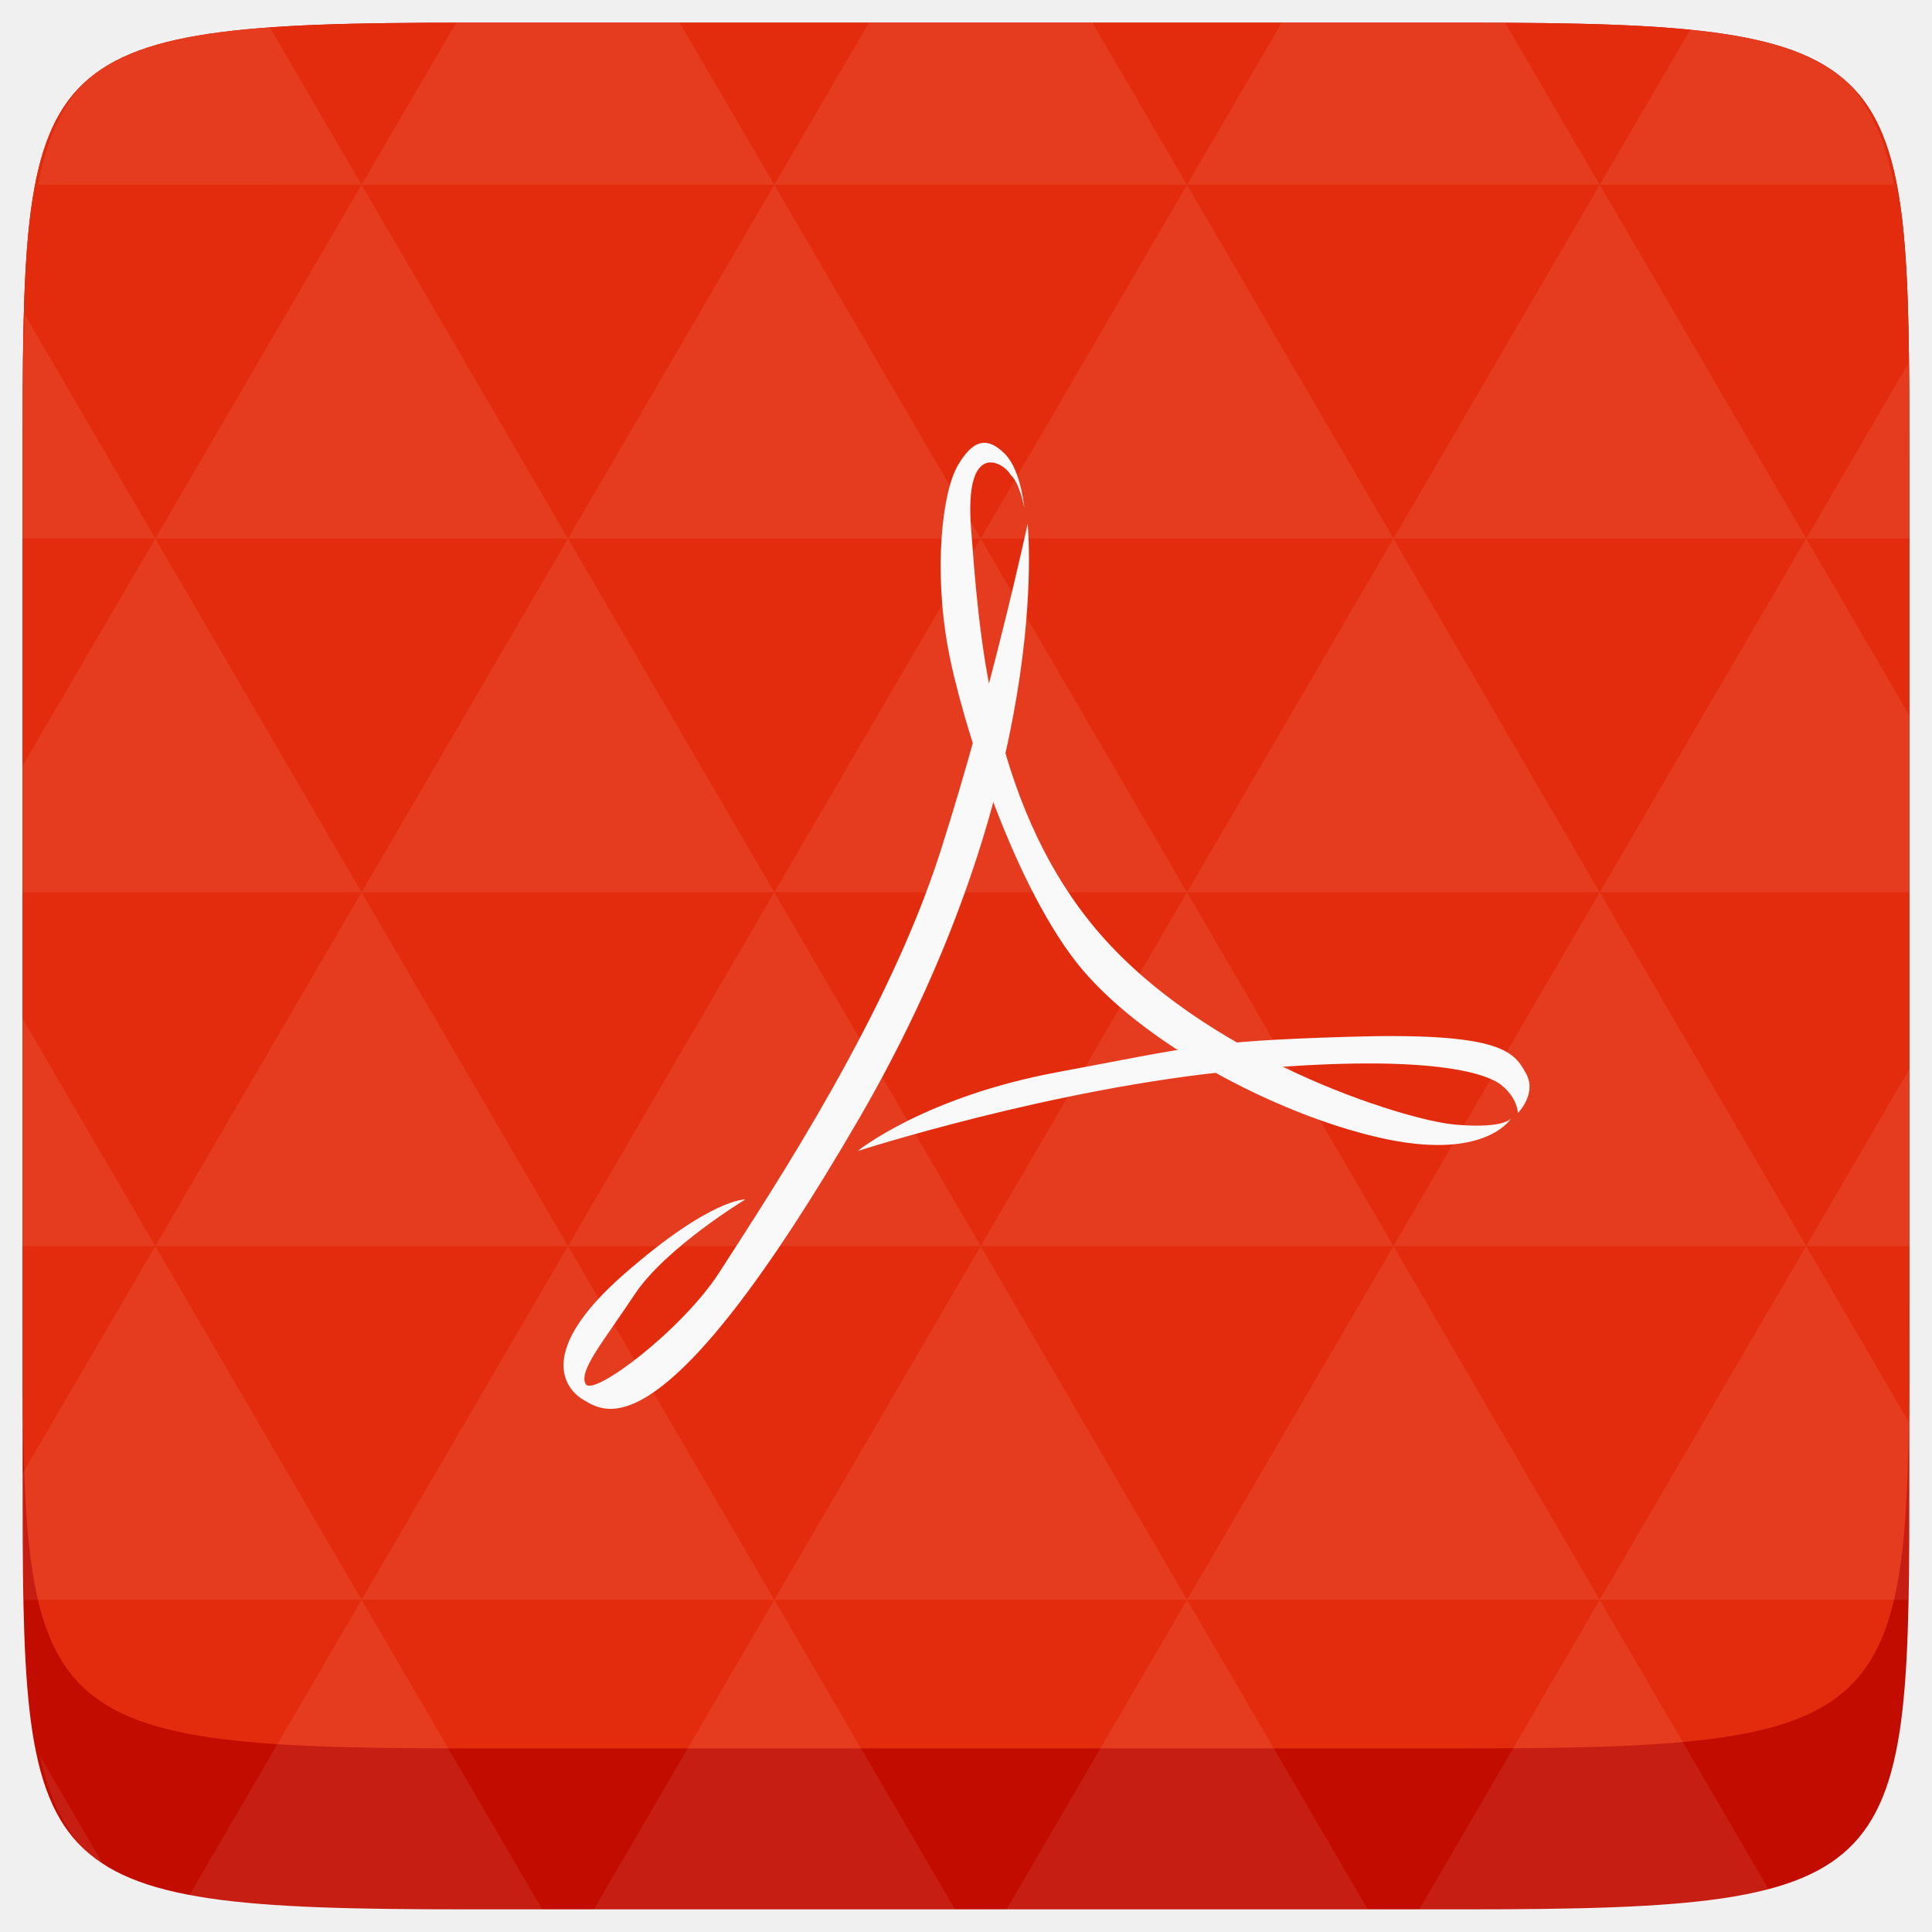
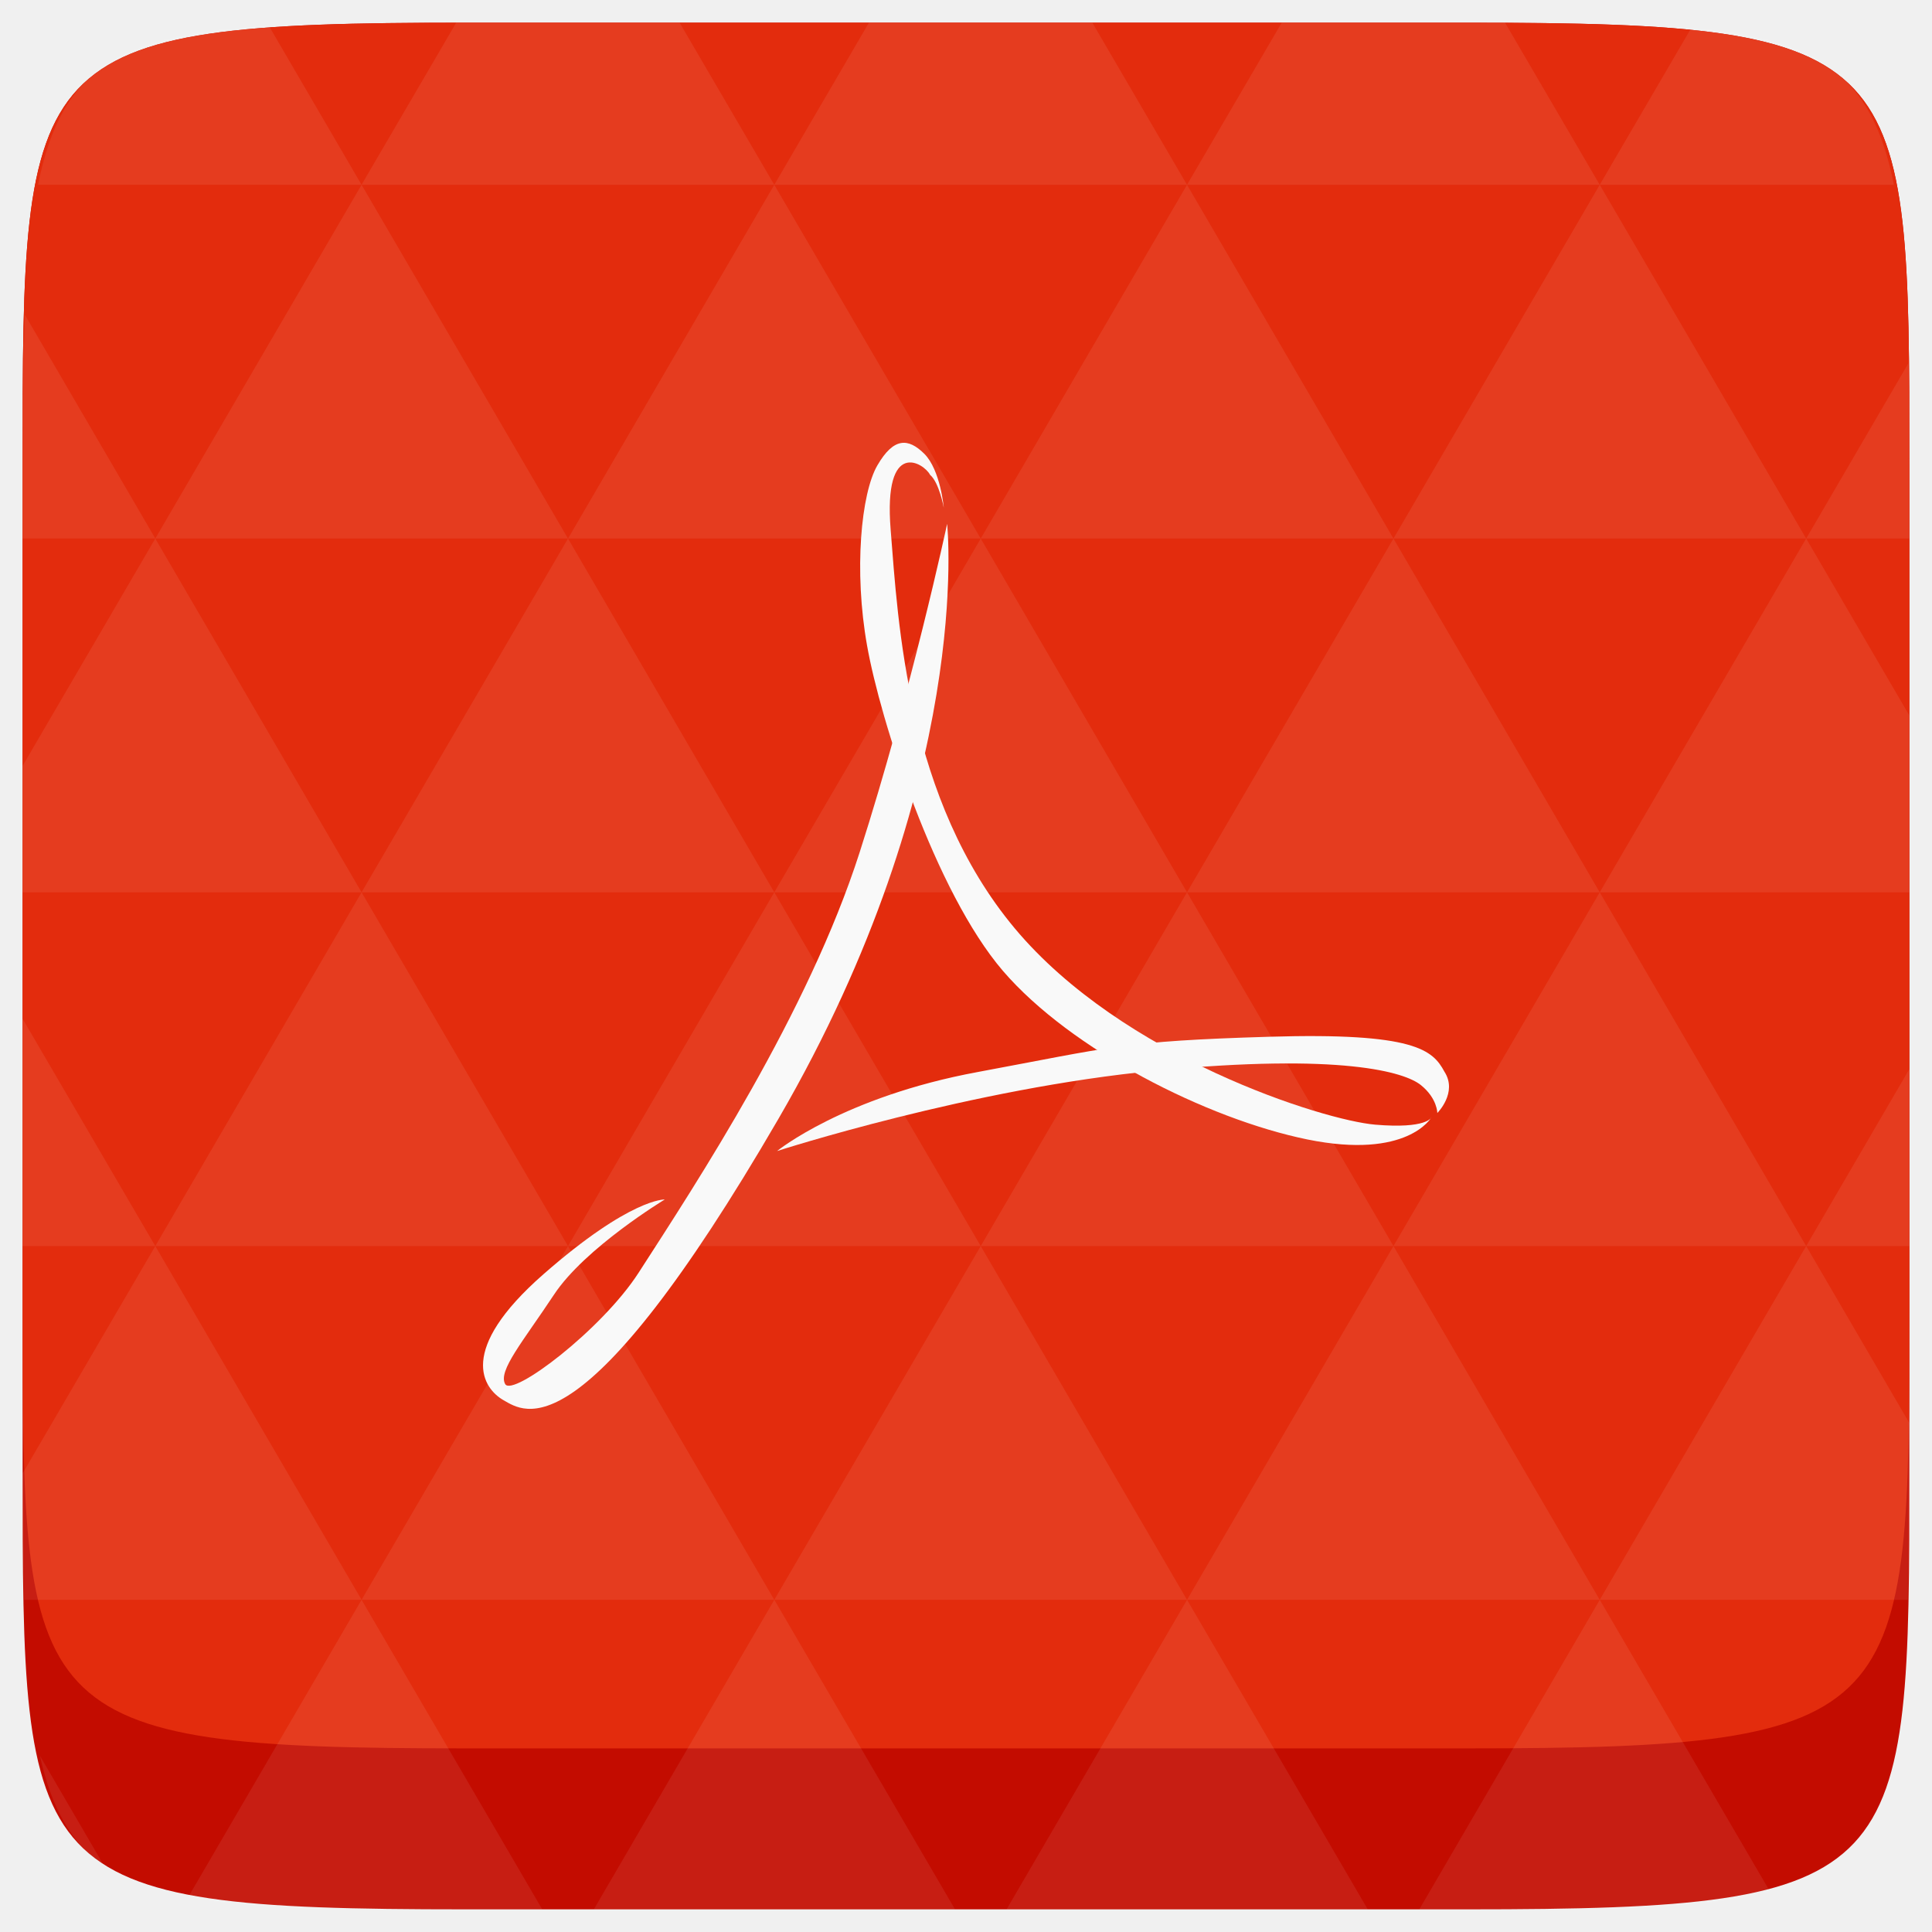
<svg xmlns="http://www.w3.org/2000/svg" width="48" height="48" viewBox="0 0 48 48">
  <path d="m 47.437,11.547 0,24.906 c 0,10.25 0,10.984 -10.984,10.984 l -24.902,0 C 0.562,47.438 0.562,46.704 0.562,36.454 l 0,-24.906 c 0,-10.25 0,-10.984 10.988,-10.984 l 24.902,0 C 47.437,0.563 47.437,1.297 47.437,11.547 z" fill="#c30c00" />
  <path d="m 47.437,11.547 0,20.907 c 0,10.25 0,10.984 -10.984,10.984 l -24.902,0 C 0.562,43.438 0.562,42.704 0.562,32.454 l 0,-20.907 c 0,-10.25 0,-10.984 10.988,-10.984 l 24.902,0 C 47.437,0.563 47.437,1.297 47.437,11.547 z" fill="#e32c0d" />
-   <path d="m 25.531,13.016 c 0,0 0.691,6.371 -4.191,14.781 -4.883,8.41 -6.312,7.281 -6.828,6.992 C 14,34.496 13.34,33.551 15.504,31.656 c 2.164,-1.895 3.012,-1.855 3.012,-1.855 0,0 -1.984,1.199 -2.754,2.367 -0.77,1.164 -1.395,1.891 -1.211,2.219 0.184,0.328 2.395,-1.344 3.312,-2.762 1.457,-2.258 4.211,-6.449 5.496,-10.453 1.285,-4.008 2.172,-8.156 2.172,-8.156 z" fill="#f9f9f9" />
-   <path d="m 37.562,27.762 c 0,0 -0.109,0.289 -1.395,0.18 -1.285,-0.109 -6.277,-1.672 -8.957,-4.879 -2.676,-3.203 -2.898,-7.609 -3.082,-9.902 -0.184,-2.293 0.832,-1.656 0.98,-1.363 0.227,0.191 0.34,0.816 0.34,0.816 0,0 -0.082,-0.938 -0.484,-1.34 -0.402,-0.398 -0.762,-0.406 -1.164,0.285 -0.406,0.691 -0.59,2.621 -0.258,4.48 0.328,1.855 1.688,6.113 3.375,8.082 1.691,1.965 5.066,3.676 7.562,4.188 2.496,0.508 3.082,-0.547 3.082,-0.547 z" fill="#f9f9f9" />
-   <path d="m 21.305,28.598 c 0,0 4.844,-1.566 9.434,-2 4.586,-0.438 6.164,0.035 6.566,0.363 0.406,0.328 0.406,0.691 0.406,0.691 0,0 0.512,-0.508 0.176,-1.027 -0.289,-0.535 -0.727,-0.977 -4.359,-0.867 -3.637,0.109 -3.891,0.254 -7.23,0.875 -3.34,0.617 -4.992,1.965 -4.992,1.965 z" fill="#f9f9f9" />
+   <path d="m 23.531,13.016 c 0,0 0.691,6.371 -4.191,14.781 -4.883,8.41 -6.312,7.281 -6.828,6.992 -0.512,-0.293 -1.172,-1.238 0.992,-3.133 2.164,-1.895 3.012,-1.855 3.012,-1.855 0,0 -1.984,1.199 -2.754,2.367 -0.77,1.164 -1.395,1.891 -1.211,2.219 0.184,0.328 2.395,-1.344 3.312,-2.762 1.457,-2.258 4.211,-6.449 5.496,-10.453 1.285,-4.008 2.172,-8.156 2.172,-8.156 z" fill="#f9f9f9" />
+   <path d="m 35.562,27.762 c 0,0 -0.109,0.289 -1.395,0.18 -1.285,-0.109 -6.277,-1.672 -8.957,-4.879 -2.676,-3.203 -2.898,-7.609 -3.082,-9.902 -0.184,-2.293 0.832,-1.656 0.98,-1.363 0.227,0.191 0.34,0.816 0.34,0.816 0,0 -0.082,-0.938 -0.484,-1.34 -0.402,-0.398 -0.762,-0.406 -1.164,0.285 -0.406,0.691 -0.59,2.621 -0.258,4.48 0.328,1.855 1.688,6.113 3.375,8.082 1.691,1.965 5.066,3.676 7.562,4.188 2.496,0.508 3.082,-0.547 3.082,-0.547 z" fill="#f9f9f9" />
+   <path d="m 19.304,28.598 c 0,0 4.844,-1.566 9.434,-2 4.586,-0.438 6.164,0.035 6.566,0.363 0.406,0.328 0.406,0.691 0.406,0.691 0,0 0.512,-0.508 0.176,-1.027 -0.289,-0.535 -0.727,-0.977 -4.359,-0.867 -3.637,0.109 -3.891,0.254 -7.23,0.875 -3.34,0.617 -4.992,1.965 -4.992,1.965 z" fill="#f9f9f9" />
  <path d="m 38.265,47.438 c 2.543,-0.012 4.379,-0.082 5.711,-0.441 l -4.23,-7.25 -4.484,7.691 1.191,0 c 0.641,0 1.242,0 1.812,0 z m 1.48,-7.691 -5.125,-8.789 -5.129,8.789 z m 0,0 7.652,0 c 0.031,-0.973 0.039,-2.062 0.039,-3.297 l 0,-1.098 -2.562,-4.395 z m 5.129,-8.789 -5.129,-8.789 -5.125,8.789 z m 0,0 2.562,0 0,-4.395 z m -10.254,0 -5.129,-8.789 -5.125,8.789 z m -10.254,0 -5.129,8.789 10.254,0 z m 0,0 -5.129,-8.789 -5.125,8.789 z m -10.254,0 -5.129,8.789 10.254,0 z m 0,0 -5.129,-8.789 -5.125,8.789 z m -10.254,0 L 0.562,36.606 c 0,1.168 0.012,2.211 0.039,3.141 l 8.383,0 z m 0,0 -3.297,-5.648 0,5.648 z m 5.125,8.789 -4.312,7.395 C 6.269,47.434 8.48,47.438 11.55,47.438 l 1.922,0 z m 0,-17.578 -5.125,-8.789 -3.297,5.648 0,3.141 z m 0,0 10.254,0 -5.125,-8.789 z m 5.129,-8.789 -5.129,-8.789 -5.125,8.789 z m 0,0 10.254,0 -5.129,-8.789 z m 5.125,-8.789 -2.352,-4.027 -5.336,0 c -0.078,0 -0.141,0 -0.215,0 l -2.352,4.027 z m 0,0 10.254,0 -2.352,-4.027 -5.551,0 z m 10.254,0 10.254,0 -2.352,-4.027 c -0.312,0 -0.609,0 -0.941,0 l -4.609,0 z m 0,0 -5.125,8.789 10.254,0 z m 5.129,8.789 10.254,0 -5.129,-8.789 z m 0,0 -5.129,8.789 10.254,0 z m 5.125,8.789 7.691,0 0,-4.395 -2.562,-4.395 z m 5.129,-8.789 2.562,0 0,-1.832 c 0,-0.914 -0.008,-1.75 -0.023,-2.523 z m -15.383,8.789 -5.125,-8.789 -5.129,8.789 z m 10.254,-17.578 7.309,0 C 46.499,1.833 45.167,0.961 42.023,0.688 z m -30.762,0 -2.305,-3.953 C 3.019,0.844 1.539,1.633 0.945,4.59 z M 3.859,13.379 0.621,7.825 C 0.578,8.899 0.562,10.133 0.562,11.547 l 0,1.832 z m 15.379,26.367 -4.484,7.691 8.973,0 z m 10.254,0 -4.484,7.691 8.973,0 z M 2.593,46.368 0.992,43.622 C 1.285,44.938 1.777,45.801 2.593,46.368 z" fill="#ffffff" fill-opacity="0.078" />
</svg>
